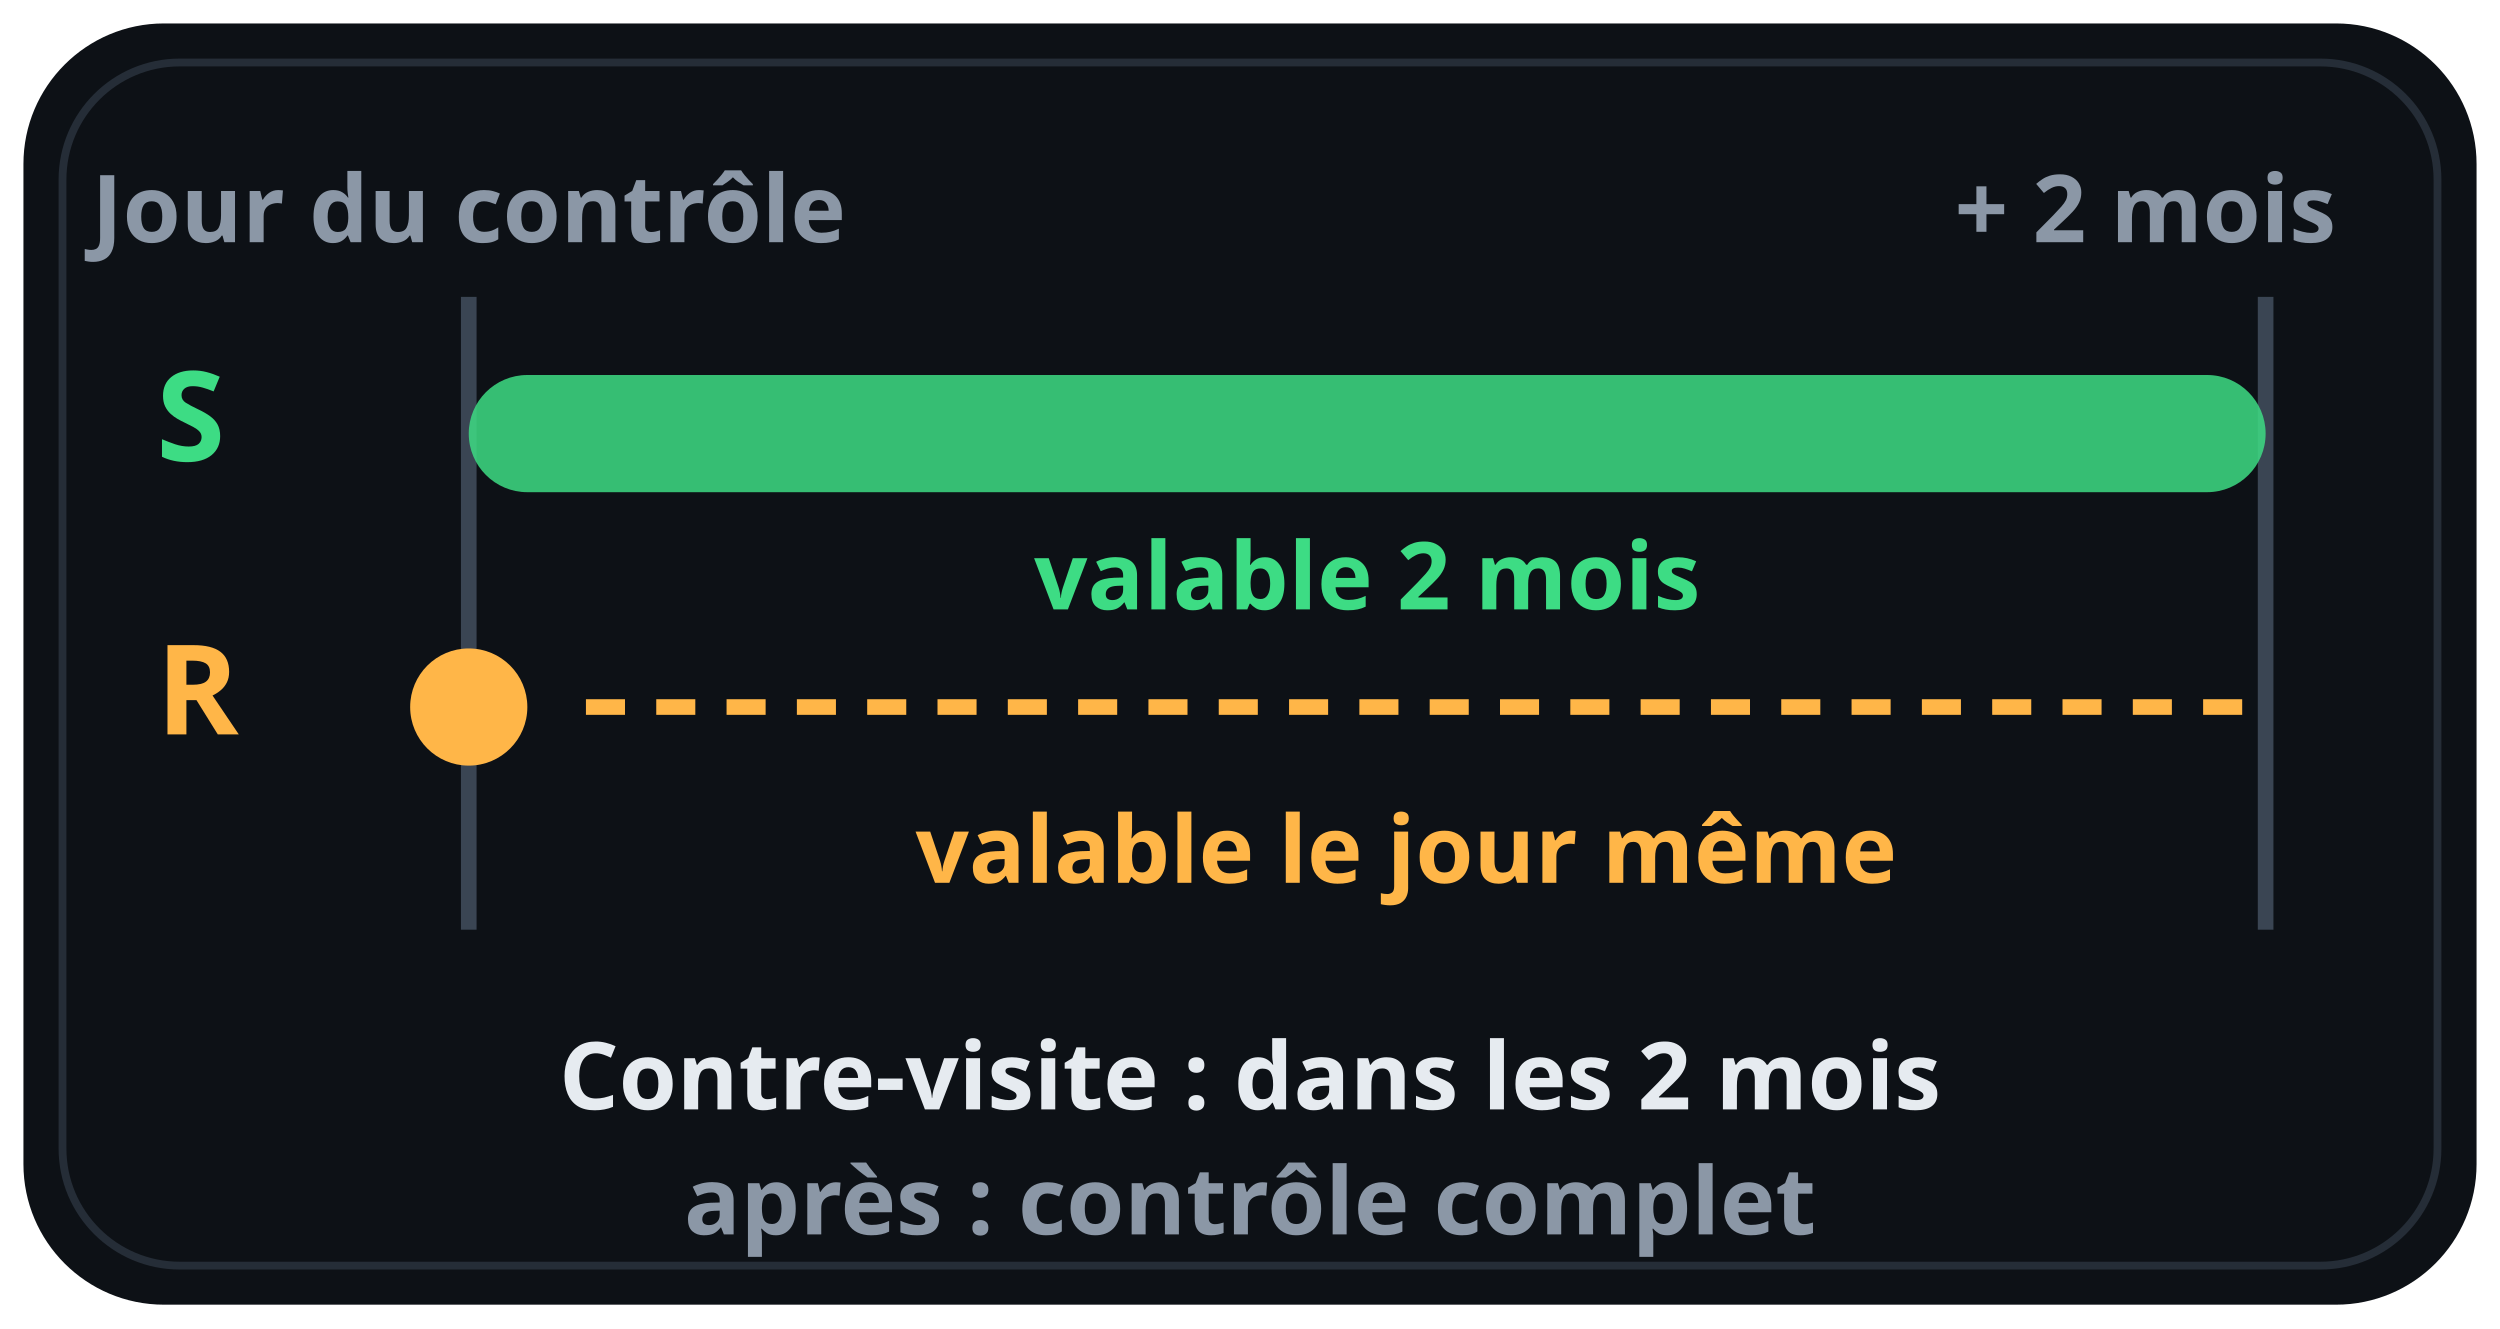
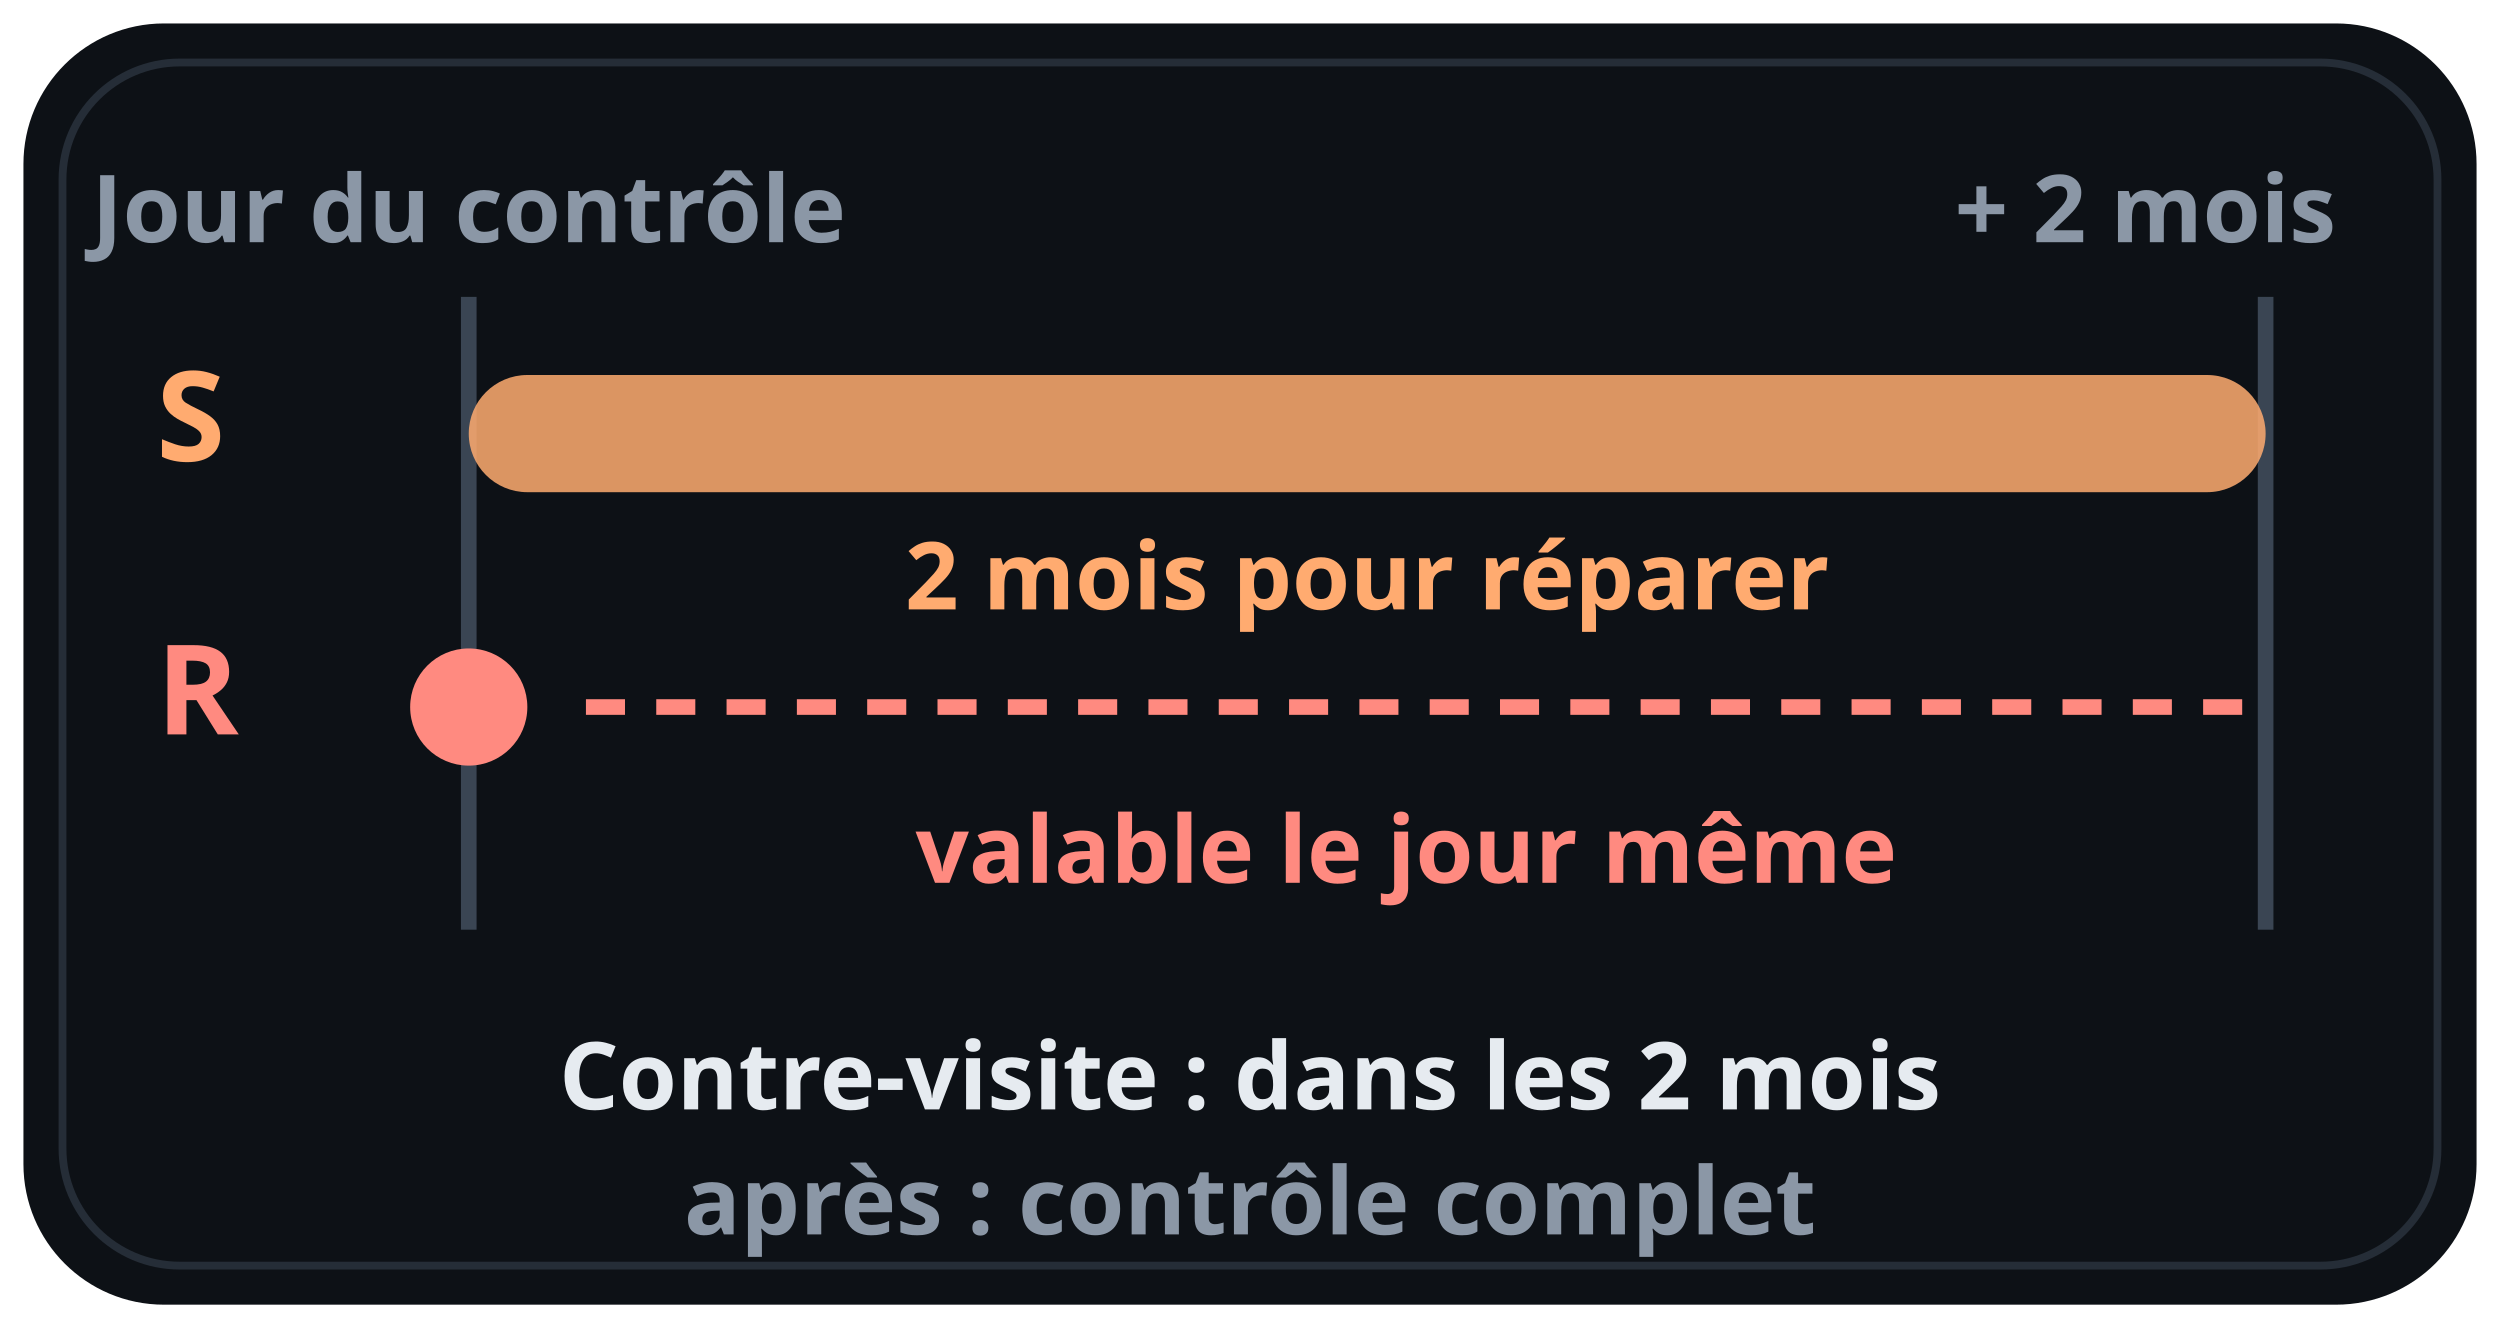
<svg xmlns="http://www.w3.org/2000/svg" viewBox="0 0 640 340">
  <rect x="6" y="6" width="628" height="328" rx="36" fill="#0d1116" />
  <rect x="16" y="16" width="608" height="308" rx="30" fill="none" stroke="#252d37" stroke-width="2" />
  <text x="120" y="62" text-anchor="middle" font-size="24" font-weight="600" fill="#8b97a6" font-family="system-ui,sans-serif">Jour du contrôle</text>
  <text x="598" y="62" text-anchor="end" font-size="24" font-weight="600" fill="#8b97a6" font-family="system-ui,sans-serif">+ 2 mois</text>
  <line x1="120" y1="76" x2="120" y2="238" stroke="#3a4553" stroke-width="4" />
  <line x1="580" y1="76" x2="580" y2="238" stroke="#3a4553" stroke-width="4" />
-   <text x="40" y="118" text-anchor="start" font-size="32" font-weight="800" fill="#3ddc84" font-family="system-ui,sans-serif">S</text>
-   <rect x="120" y="96" width="460" height="30" rx="15" fill="#3ddc84" opacity=".85" />
-   <text x="40" y="188" text-anchor="start" font-size="32" font-weight="800" fill="#ffb648" font-family="system-ui,sans-serif">R</text>
-   <rect x="105" y="166" width="30" height="30" rx="15" fill="#ffb648" />
-   <line x1="150" y1="181" x2="580" y2="181" stroke="#ffb648" stroke-width="4" stroke-dasharray="10 8" />
-   <text x="350" y="156" text-anchor="middle" font-size="24" font-weight="700" fill="#3ddc84" font-family="system-ui,sans-serif">valable 2 mois</text>
-   <text x="360" y="226" text-anchor="middle" font-size="24" font-weight="700" fill="#ffb648" font-family="system-ui,sans-serif">valable le jour même</text>
+   <text x="40" y="118" text-anchor="start" font-size="32" font-weight="800" fill="#ffab70" font-family="system-ui,sans-serif">S</text>
+   <rect x="120" y="96" width="460" height="30" rx="15" fill="#ffab70" opacity=".85" />
+   <text x="40" y="188" text-anchor="start" font-size="32" font-weight="800" fill="#ff8a80" font-family="system-ui,sans-serif">R</text>
+   <rect x="105" y="166" width="30" height="30" rx="15" fill="#ff8a80" />
+   <line x1="150" y1="181" x2="580" y2="181" stroke="#ff8a80" stroke-width="4" stroke-dasharray="10 8" />
+   <text x="350" y="156" text-anchor="middle" font-size="24" font-weight="700" fill="#ffab70" font-family="system-ui,sans-serif">2 mois pour réparer</text>
+   <text x="360" y="226" text-anchor="middle" font-size="24" font-weight="700" fill="#ff8a80" font-family="system-ui,sans-serif">valable le jour même</text>
  <text x="320" y="284" text-anchor="middle" font-size="24" font-weight="700" fill="#e6ebf0" font-family="system-ui,sans-serif">Contre-visite : dans les 2 mois</text>
  <text x="320" y="316" text-anchor="middle" font-size="24" font-weight="600" fill="#8b97a6" font-family="system-ui,sans-serif">après : contrôle complet</text>
</svg>
